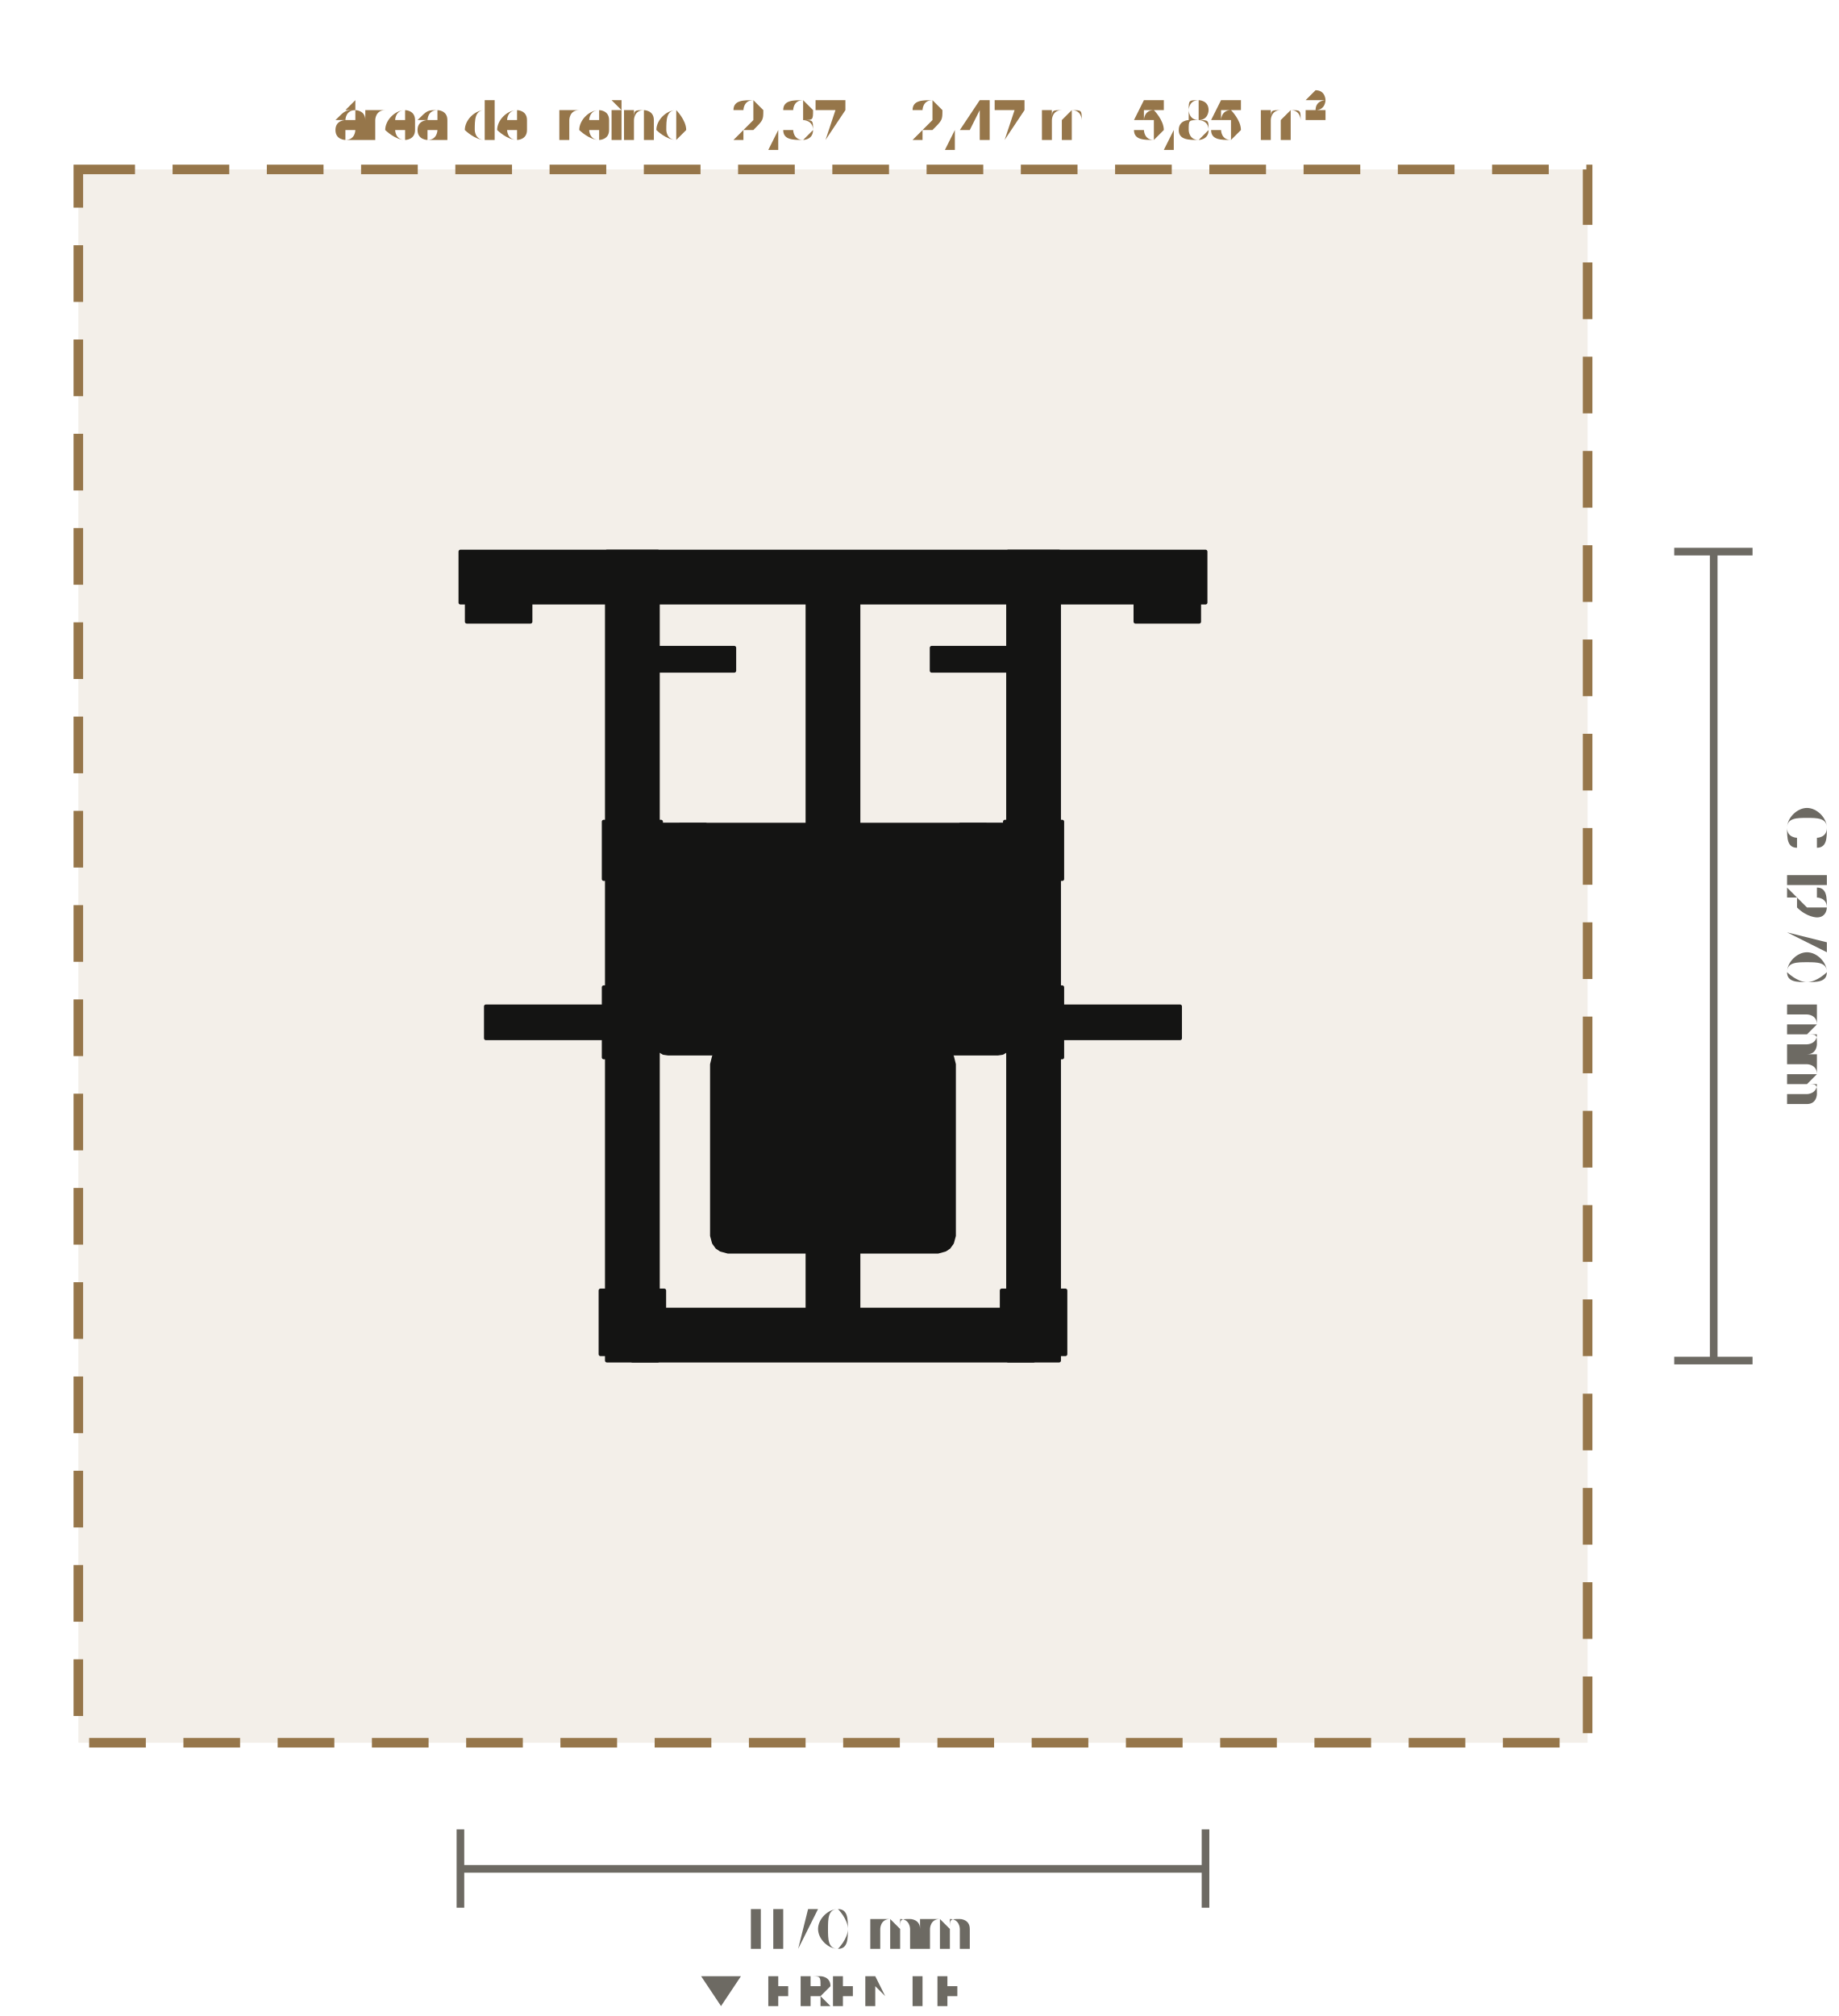
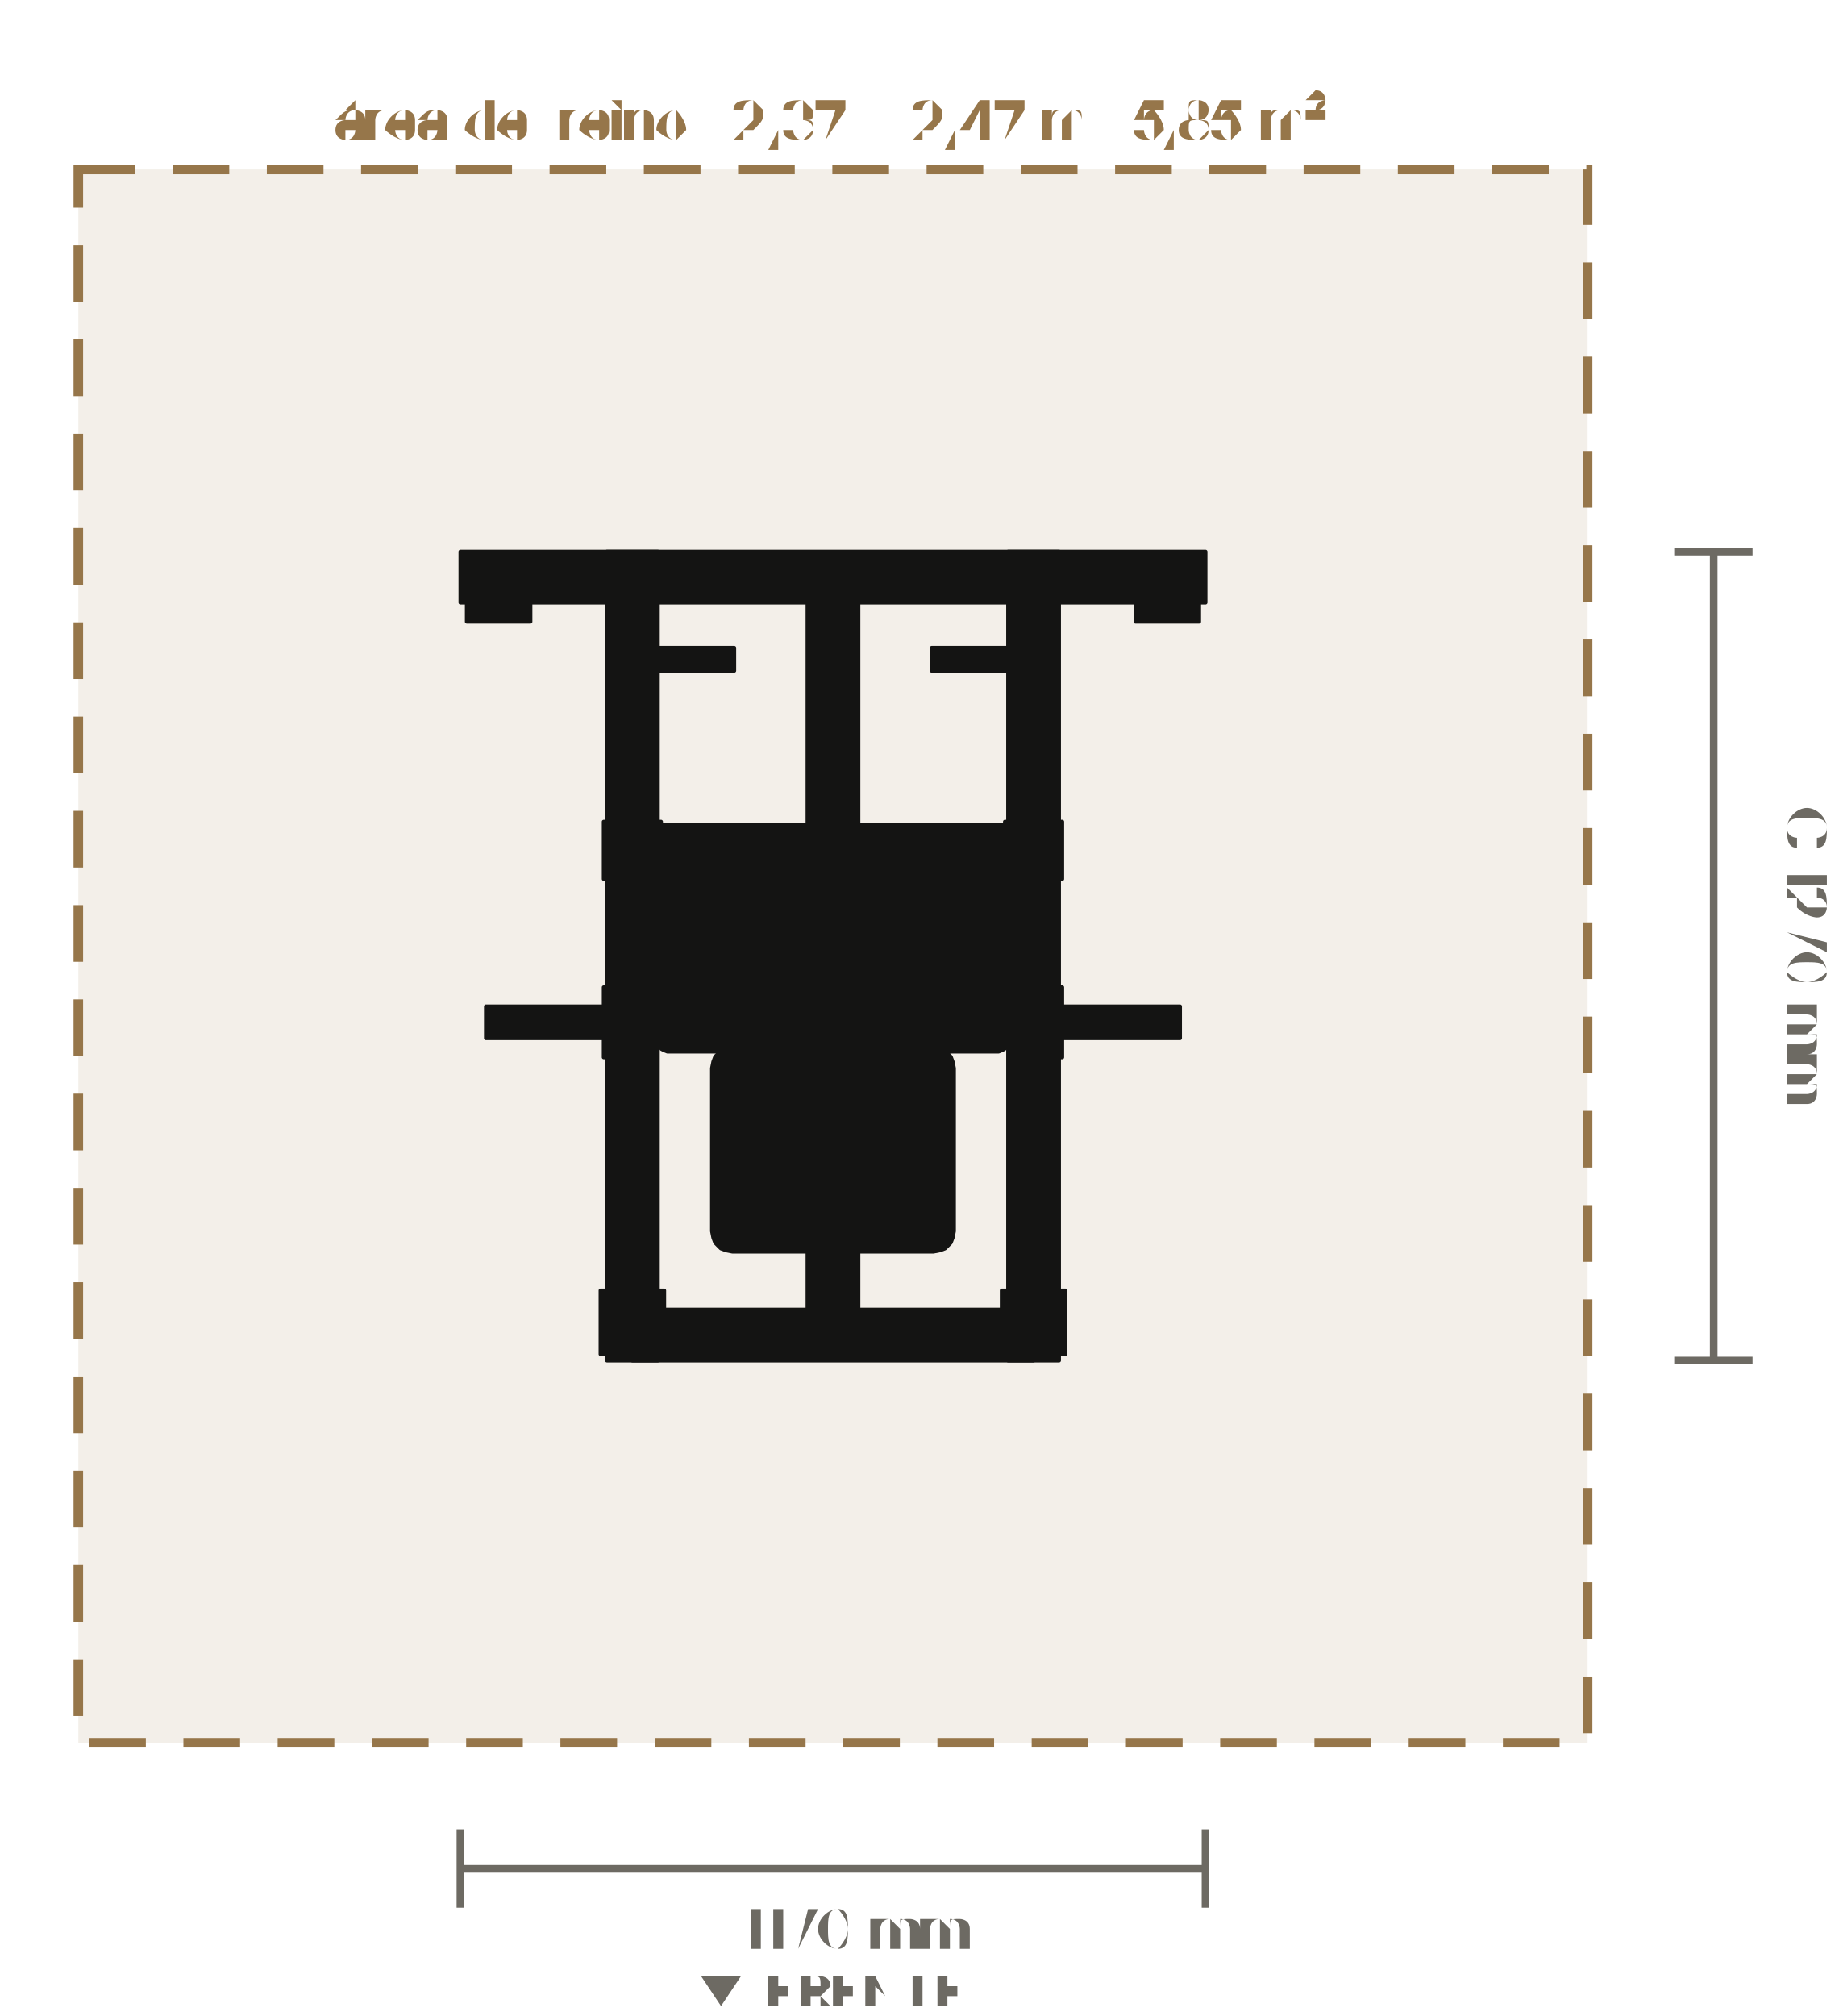
<svg xmlns="http://www.w3.org/2000/svg" viewBox="-1.308 -1.501 2.887 3.165" role="img" aria-label="Planta do Scott Articulado (LD-A033): 1170 × 1270 mm, com 60 cm de área de treino em volta" data-equipment="LD-A033" data-unit="m">
  <rect class="eq-zone" x="-1.185" y="-1.235" width="2.37" height="2.47" style="fill:#96764a;fill-opacity:.12;stroke:#96764a;stroke-width:0.015;stroke-dasharray:0.089 0.059" />
  <text class="eq-zone-label" x="0" y="-1.28" style="font-family:Barlow,Inter,Arial,sans-serif;font-size:0.085px;fill:#96764a;text-anchor:middle">área de treino · 2,37 × 2,47 m · 5,85 m²</text>
  <g class="eq-parts">
    <polygon class="eq-part" points="-0.355,-0.635 -0.275,-0.635 -0.275,0.635 -0.355,0.635" style="fill:#141413;stroke:#141413;stroke-width:0.006;stroke-linejoin:round" />
    <polygon class="eq-part" points="-0.575,-0.625 -0.475,-0.625 -0.475,-0.525 -0.575,-0.525" style="fill:#141413;stroke:#141413;stroke-width:0.006;stroke-linejoin:round" />
    <polygon class="eq-part" points="-0.365,0.525 -0.265,0.525 -0.265,0.625 -0.365,0.625" style="fill:#141413;stroke:#141413;stroke-width:0.006;stroke-linejoin:round" />
    <polygon class="eq-part" points="0.275,-0.635 0.355,-0.635 0.355,0.635 0.275,0.635" style="fill:#141413;stroke:#141413;stroke-width:0.006;stroke-linejoin:round" />
    <polygon class="eq-part" points="0.475,-0.625 0.575,-0.625 0.575,-0.525 0.475,-0.525" style="fill:#141413;stroke:#141413;stroke-width:0.006;stroke-linejoin:round" />
    <polygon class="eq-part" points="0.265,0.525 0.365,0.525 0.365,0.625 0.265,0.625" style="fill:#141413;stroke:#141413;stroke-width:0.006;stroke-linejoin:round" />
    <polygon class="eq-part" points="-0.585,-0.635 0.585,-0.635 0.585,-0.555 -0.585,-0.555" style="fill:#141413;stroke:#141413;stroke-width:0.006;stroke-linejoin:round" />
    <polygon class="eq-part" points="-0.315,0.555 0.315,0.555 0.315,0.635 -0.315,0.635" style="fill:#141413;stroke:#141413;stroke-width:0.006;stroke-linejoin:round" />
    <polygon class="eq-part" points="-0.04,-0.595 0.04,-0.595 0.04,0.595 -0.04,0.595" style="fill:#141413;stroke:#141413;stroke-width:0.006;stroke-linejoin:round" />
-     <polygon class="eq-part" points="-0.035,0.339 -0.035,0.269 0.035,0.269 0.035,0.339" style="fill:#141413;stroke:#141413;stroke-width:0.006;stroke-linejoin:round" />
-     <polygon class="eq-part" points="-0.19,0.439 -0.19,0.17 -0.187,0.158 -0.182,0.151 -0.176,0.147 -0.165,0.144 0.165,0.144 0.176,0.147 0.182,0.151 0.187,0.158 0.19,0.17 0.19,0.439 0.187,0.45 0.182,0.457 0.176,0.461 0.165,0.464 -0.165,0.464 -0.176,0.461 -0.182,0.457 -0.187,0.45" style="fill:#141413;stroke:#141413;stroke-width:0.006;stroke-linejoin:round" />
-     <polygon class="eq-part" points="-0.035,-0.031 -0.035,-0.081 0.035,-0.101 0.035,-0.081 0.035,-0.031 -0.035,-0.011" style="fill:#141413;stroke:#141413;stroke-width:0.006;stroke-linejoin:round" />
-     <polygon class="eq-part" points="-0.28,-0.164 -0.276,-0.176 -0.271,-0.181 -0.266,-0.184 -0.259,-0.185 0.259,-0.185 0.266,-0.184 0.271,-0.181 0.276,-0.176 0.28,-0.164 0.28,0.132 0.276,0.144 0.271,0.149 0.266,0.152 0.259,0.153 -0.259,0.153 -0.266,0.152 -0.271,0.149 -0.276,0.144 -0.28,0.132" style="fill:#141413;stroke:#141413;stroke-width:0.006;stroke-linejoin:round" />
+     <polygon class="eq-part" points="-0.035,0.281 -0.035,0.278 -0.033,0.275 -0.032,0.273 -0.029,0.271 -0.026,0.269 -0.023,0.269 0.023,0.269 0.026,0.269 0.029,0.271 0.032,0.273 0.033,0.275 0.035,0.278 0.035,0.281 0.035,0.327 0.035,0.33 0.033,0.333 0.032,0.336 0.029,0.337 0.026,0.339 0.023,0.339 -0.023,0.339 -0.026,0.339 -0.029,0.337 -0.032,0.336 -0.033,0.333 -0.035,0.33 -0.035,0.327" style="fill:#141413;stroke:#141413;stroke-width:0.006;stroke-linejoin:round" />
+     <polygon class="eq-part" points="-0.19,0.432 -0.19,0.176 -0.188,0.166 -0.185,0.158 -0.18,0.153 -0.176,0.149 -0.168,0.146 -0.158,0.144 0.158,0.144 0.168,0.146 0.176,0.149 0.18,0.153 0.185,0.158 0.188,0.166 0.19,0.176 0.19,0.432 0.188,0.442 0.185,0.45 0.18,0.455 0.176,0.459 0.168,0.462 0.158,0.464 -0.158,0.464 -0.168,0.462 -0.176,0.459 -0.18,0.455 -0.185,0.45 -0.188,0.442" style="fill:#141413;stroke:#141413;stroke-width:0.006;stroke-linejoin:round" />
+     <polygon class="eq-part" points="-0.035,-0.089 -0.035,-0.092 -0.033,-0.095 -0.032,-0.098 -0.029,-0.099 -0.026,-0.101 -0.023,-0.101 0.023,-0.101 0.026,-0.101 0.029,-0.099 0.032,-0.098 0.033,-0.095 0.035,-0.092 0.035,-0.089 0.035,-0.023 0.035,-0.02 0.033,-0.017 0.032,-0.015 0.029,-0.013 0.026,-0.011 0.023,-0.011 -0.023,-0.011 -0.026,-0.011 -0.029,-0.013 -0.032,-0.015 -0.033,-0.017 -0.035,-0.02 -0.035,-0.023" style="fill:#141413;stroke:#141413;stroke-width:0.006;stroke-linejoin:round" />
+     <polygon class="eq-part" points="-0.28,-0.156 -0.279,-0.162 -0.278,-0.167 -0.273,-0.174 -0.269,-0.178 -0.265,-0.18 -0.26,-0.182 -0.253,-0.182 0.253,-0.182 0.26,-0.182 0.265,-0.18 0.269,-0.178 0.273,-0.174 0.278,-0.167 0.279,-0.162 0.28,-0.156 0.28,0.124 0.279,0.13 0.278,0.135 0.273,0.142 0.269,0.146 0.265,0.148 0.26,0.15 0.253,0.15 -0.253,0.15 -0.26,0.15 -0.265,0.148 -0.269,0.146 -0.273,0.142 -0.278,0.135 -0.279,0.13 -0.28,0.124" style="fill:#141413;stroke:#141413;stroke-width:0.006;stroke-linejoin:round" />
    <polygon class="eq-part" points="-0.36,-0.211 -0.27,-0.211 -0.27,-0.121 -0.36,-0.121" style="fill:#141413;stroke:#141413;stroke-width:0.006;stroke-linejoin:round" />
-     <polygon class="eq-part" points="-0.345,-0.179 -0.345,-0.453 -0.285,-0.479 -0.285,-0.453 -0.285,-0.179 -0.345,-0.153" style="fill:#141413;stroke:#141413;stroke-width:0.006;stroke-linejoin:round" />
+     <polygon class="eq-part" points="-0.345,-0.474 -0.345,-0.475 -0.343,-0.476 -0.342,-0.477 -0.339,-0.478 -0.336,-0.478 -0.333,-0.479 -0.297,-0.479 -0.294,-0.478 -0.291,-0.478 -0.288,-0.477 -0.287,-0.476 -0.285,-0.475 -0.285,-0.474 -0.285,-0.158 -0.285,-0.157 -0.287,-0.156 -0.288,-0.155 -0.291,-0.154 -0.294,-0.153 -0.297,-0.153 -0.333,-0.153 -0.336,-0.153 -0.339,-0.154 -0.342,-0.155 -0.343,-0.156 -0.345,-0.157 -0.345,-0.158" style="fill:#141413;stroke:#141413;stroke-width:0.006;stroke-linejoin:round" />
    <polygon class="eq-part" points="-0.315,-0.484 -0.155,-0.484 -0.155,-0.448 -0.315,-0.448" style="fill:#141413;stroke:#141413;stroke-width:0.006;stroke-linejoin:round" />
-     <polygon class="eq-part" points="-0.345,0.091 -0.345,-0.153 -0.285,-0.179 -0.285,-0.153 -0.285,0.091 -0.345,0.117" style="fill:#141413;stroke:#141413;stroke-width:0.006;stroke-linejoin:round" />
+     <polygon class="eq-part" points="-0.345,-0.174 -0.345,-0.175 -0.343,-0.176 -0.342,-0.177 -0.339,-0.178 -0.336,-0.178 -0.333,-0.179 -0.297,-0.179 -0.294,-0.178 -0.291,-0.178 -0.288,-0.177 -0.287,-0.176 -0.285,-0.175 -0.285,-0.174 -0.285,0.112 -0.285,0.113 -0.287,0.114 -0.288,0.115 -0.291,0.116 -0.294,0.117 -0.297,0.117 -0.333,0.117 -0.336,0.117 -0.339,0.116 -0.342,0.115 -0.343,0.114 -0.345,0.113 -0.345,0.112" style="fill:#141413;stroke:#141413;stroke-width:0.006;stroke-linejoin:round" />
    <polygon class="eq-part" points="-0.36,0.049 -0.345,0.049 -0.345,0.159 -0.36,0.159" style="fill:#141413;stroke:#141413;stroke-width:0.006;stroke-linejoin:round" />
    <polygon class="eq-part" points="-0.545,0.079 -0.36,0.079 -0.36,0.129 -0.545,0.129" style="fill:#141413;stroke:#141413;stroke-width:0.006;stroke-linejoin:round" />
    <polygon class="eq-part" points="0.27,-0.211 0.36,-0.211 0.36,-0.121 0.27,-0.121" style="fill:#141413;stroke:#141413;stroke-width:0.006;stroke-linejoin:round" />
-     <polygon class="eq-part" points="0.285,-0.179 0.285,-0.453 0.345,-0.479 0.345,-0.453 0.345,-0.179 0.285,-0.153" style="fill:#141413;stroke:#141413;stroke-width:0.006;stroke-linejoin:round" />
+     <polygon class="eq-part" points="0.285,-0.474 0.285,-0.475 0.287,-0.476 0.288,-0.477 0.291,-0.478 0.294,-0.478 0.297,-0.479 0.333,-0.479 0.336,-0.478 0.339,-0.478 0.342,-0.477 0.343,-0.476 0.345,-0.475 0.345,-0.474 0.345,-0.158 0.345,-0.157 0.343,-0.156 0.342,-0.155 0.339,-0.154 0.336,-0.153 0.333,-0.153 0.297,-0.153 0.294,-0.153 0.291,-0.154 0.288,-0.155 0.287,-0.156 0.285,-0.157 0.285,-0.158" style="fill:#141413;stroke:#141413;stroke-width:0.006;stroke-linejoin:round" />
    <polygon class="eq-part" points="0.155,-0.484 0.315,-0.484 0.315,-0.448 0.155,-0.448" style="fill:#141413;stroke:#141413;stroke-width:0.006;stroke-linejoin:round" />
-     <polygon class="eq-part" points="0.285,0.091 0.285,-0.153 0.345,-0.179 0.345,-0.153 0.345,0.091 0.285,0.117" style="fill:#141413;stroke:#141413;stroke-width:0.006;stroke-linejoin:round" />
+     <polygon class="eq-part" points="0.285,-0.174 0.285,-0.175 0.287,-0.176 0.288,-0.177 0.291,-0.178 0.294,-0.178 0.297,-0.179 0.333,-0.179 0.336,-0.178 0.339,-0.178 0.342,-0.177 0.343,-0.176 0.345,-0.175 0.345,-0.174 0.345,0.112 0.345,0.113 0.343,0.114 0.342,0.115 0.339,0.116 0.336,0.117 0.333,0.117 0.297,0.117 0.294,0.117 0.291,0.116 0.288,0.115 0.287,0.114 0.285,0.113 0.285,0.112" style="fill:#141413;stroke:#141413;stroke-width:0.006;stroke-linejoin:round" />
    <polygon class="eq-part" points="0.345,0.049 0.36,0.049 0.36,0.159 0.345,0.159" style="fill:#141413;stroke:#141413;stroke-width:0.006;stroke-linejoin:round" />
    <polygon class="eq-part" points="0.36,0.079 0.545,0.079 0.545,0.129 0.36,0.129" style="fill:#141413;stroke:#141413;stroke-width:0.006;stroke-linejoin:round" />
-     <polygon class="eq-part" points="-0.28,-0.126 -0.28,-0.206 -0.2,-0.206 -0.2,-0.126" style="fill:#141413;stroke:#141413;stroke-width:0.006;stroke-linejoin:round" />
-     <polygon class="eq-part" points="-0.285,-0.175 -0.285,-0.182 -0.24,-0.189 -0.24,-0.143 -0.285,-0.143" style="fill:#141413;stroke:#141413;stroke-width:0.006;stroke-linejoin:round" />
-     <polygon class="eq-part" points="0.2,-0.126 0.2,-0.206 0.28,-0.206 0.28,-0.126" style="fill:#141413;stroke:#141413;stroke-width:0.006;stroke-linejoin:round" />
-     <polygon class="eq-part" points="0.24,-0.189 0.285,-0.189 0.285,-0.157 0.285,-0.15 0.24,-0.143" style="fill:#141413;stroke:#141413;stroke-width:0.006;stroke-linejoin:round" />
+     <polygon class="eq-part" points="-0.28,-0.194 -0.28,-0.197 -0.278,-0.2 -0.277,-0.203 -0.274,-0.204 -0.271,-0.206 -0.268,-0.206 -0.212,-0.206 -0.209,-0.206 -0.206,-0.204 -0.203,-0.203 -0.202,-0.2 -0.2,-0.197 -0.2,-0.194 -0.2,-0.138 -0.2,-0.135 -0.202,-0.132 -0.203,-0.13 -0.206,-0.128 -0.209,-0.126 -0.212,-0.126 -0.268,-0.126 -0.271,-0.126 -0.274,-0.128 -0.277,-0.13 -0.278,-0.132 -0.28,-0.135 -0.28,-0.138" style="fill:#141413;stroke:#141413;stroke-width:0.006;stroke-linejoin:round" />
+     <polygon class="eq-part" points="-0.285,-0.177 -0.285,-0.182 -0.24,-0.189 -0.24,-0.143 -0.285,-0.143" style="fill:#141413;stroke:#141413;stroke-width:0.006;stroke-linejoin:round" />
+     <polygon class="eq-part" points="0.2,-0.194 0.2,-0.197 0.202,-0.2 0.203,-0.203 0.206,-0.204 0.209,-0.206 0.212,-0.206 0.268,-0.206 0.271,-0.206 0.274,-0.204 0.277,-0.203 0.278,-0.2 0.28,-0.197 0.28,-0.194 0.28,-0.138 0.28,-0.135 0.278,-0.132 0.277,-0.13 0.274,-0.128 0.271,-0.126 0.268,-0.126 0.212,-0.126 0.209,-0.126 0.206,-0.128 0.203,-0.13 0.202,-0.132 0.2,-0.135 0.2,-0.138" style="fill:#141413;stroke:#141413;stroke-width:0.006;stroke-linejoin:round" />
+     <polygon class="eq-part" points="0.24,-0.189 0.285,-0.189 0.285,-0.155 0.285,-0.15 0.24,-0.143" style="fill:#141413;stroke:#141413;stroke-width:0.006;stroke-linejoin:round" />
    <polygon class="eq-part" points="-0.315,-0.206 0.315,-0.206 0.315,-0.126 -0.315,-0.126" style="fill:#141413;stroke:#141413;stroke-width:0.006;stroke-linejoin:round" />
-     <polygon class="eq-part" points="-0.28,-0.126 -0.28,-0.206 -0.2,-0.206 -0.2,-0.126" style="fill:#141413;stroke:#141413;stroke-width:0.006;stroke-linejoin:round" />
-     <polygon class="eq-part" points="0.2,-0.126 0.2,-0.206 0.28,-0.206 0.28,-0.126" style="fill:#141413;stroke:#141413;stroke-width:0.006;stroke-linejoin:round" />
+     <polygon class="eq-part" points="-0.28,-0.194 -0.28,-0.197 -0.278,-0.2 -0.277,-0.203 -0.274,-0.204 -0.271,-0.206 -0.268,-0.206 -0.212,-0.206 -0.209,-0.206 -0.206,-0.204 -0.203,-0.203 -0.202,-0.2 -0.2,-0.197 -0.2,-0.194 -0.2,-0.138 -0.2,-0.135 -0.202,-0.132 -0.203,-0.13 -0.206,-0.128 -0.209,-0.126 -0.212,-0.126 -0.268,-0.126 -0.271,-0.126 -0.274,-0.128 -0.277,-0.13 -0.278,-0.132 -0.28,-0.135 -0.28,-0.138" style="fill:#141413;stroke:#141413;stroke-width:0.006;stroke-linejoin:round" />
+     <polygon class="eq-part" points="0.2,-0.194 0.2,-0.197 0.202,-0.2 0.203,-0.203 0.206,-0.204 0.209,-0.206 0.212,-0.206 0.268,-0.206 0.271,-0.206 0.274,-0.204 0.277,-0.203 0.278,-0.2 0.28,-0.197 0.28,-0.194 0.28,-0.138 0.28,-0.135 0.278,-0.132 0.277,-0.13 0.274,-0.128 0.271,-0.126 0.268,-0.126 0.212,-0.126 0.209,-0.126 0.206,-0.128 0.203,-0.13 0.202,-0.132 0.2,-0.135 0.2,-0.138" style="fill:#141413;stroke:#141413;stroke-width:0.006;stroke-linejoin:round" />
    <polygon class="eq-part" points="-0.24,-0.206 0.24,-0.206 0.24,-0.126 -0.24,-0.126" style="fill:#141413;stroke:#141413;stroke-width:0.006;stroke-linejoin:round" />
  </g>
  <line class="eq-dim" x1="-0.585" y1="1.433" x2="0.585" y2="1.433" style="stroke:#6d6a63;stroke-width:0.012" />
  <line class="eq-dim" x1="-0.585" y1="1.371" x2="-0.585" y2="1.494" style="stroke:#6d6a63;stroke-width:0.012" />
  <line class="eq-dim" x1="0.585" y1="1.371" x2="0.585" y2="1.494" style="stroke:#6d6a63;stroke-width:0.012" />
  <text class="eq-text" x="0" y="1.557" style="font-family:Barlow,Inter,Arial,sans-serif;font-size:0.089px;fill:#6d6a63;text-anchor:middle">L 1170 mm</text>
  <line class="eq-dim" x1="1.383" y1="-0.635" x2="1.383" y2="0.635" style="stroke:#6d6a63;stroke-width:0.012" />
  <line class="eq-dim" x1="1.321" y1="-0.635" x2="1.444" y2="-0.635" style="stroke:#6d6a63;stroke-width:0.012" />
  <line class="eq-dim" x1="1.321" y1="0.635" x2="1.444" y2="0.635" style="stroke:#6d6a63;stroke-width:0.012" />
  <text class="eq-text" x="1.498" y="0" transform="rotate(90 1.4982 0)" style="font-family:Barlow,Inter,Arial,sans-serif;font-size:0.089px;fill:#6d6a63;text-anchor:middle">C 1270 mm</text>
  <text class="eq-text" x="0" y="1.646" style="font-family:Barlow,Inter,Arial,sans-serif;font-size:0.089px;fill:#6d6a63;text-anchor:middle;font-size:0.071px;letter-spacing:.1em">▼ FRENTE</text>
</svg>
